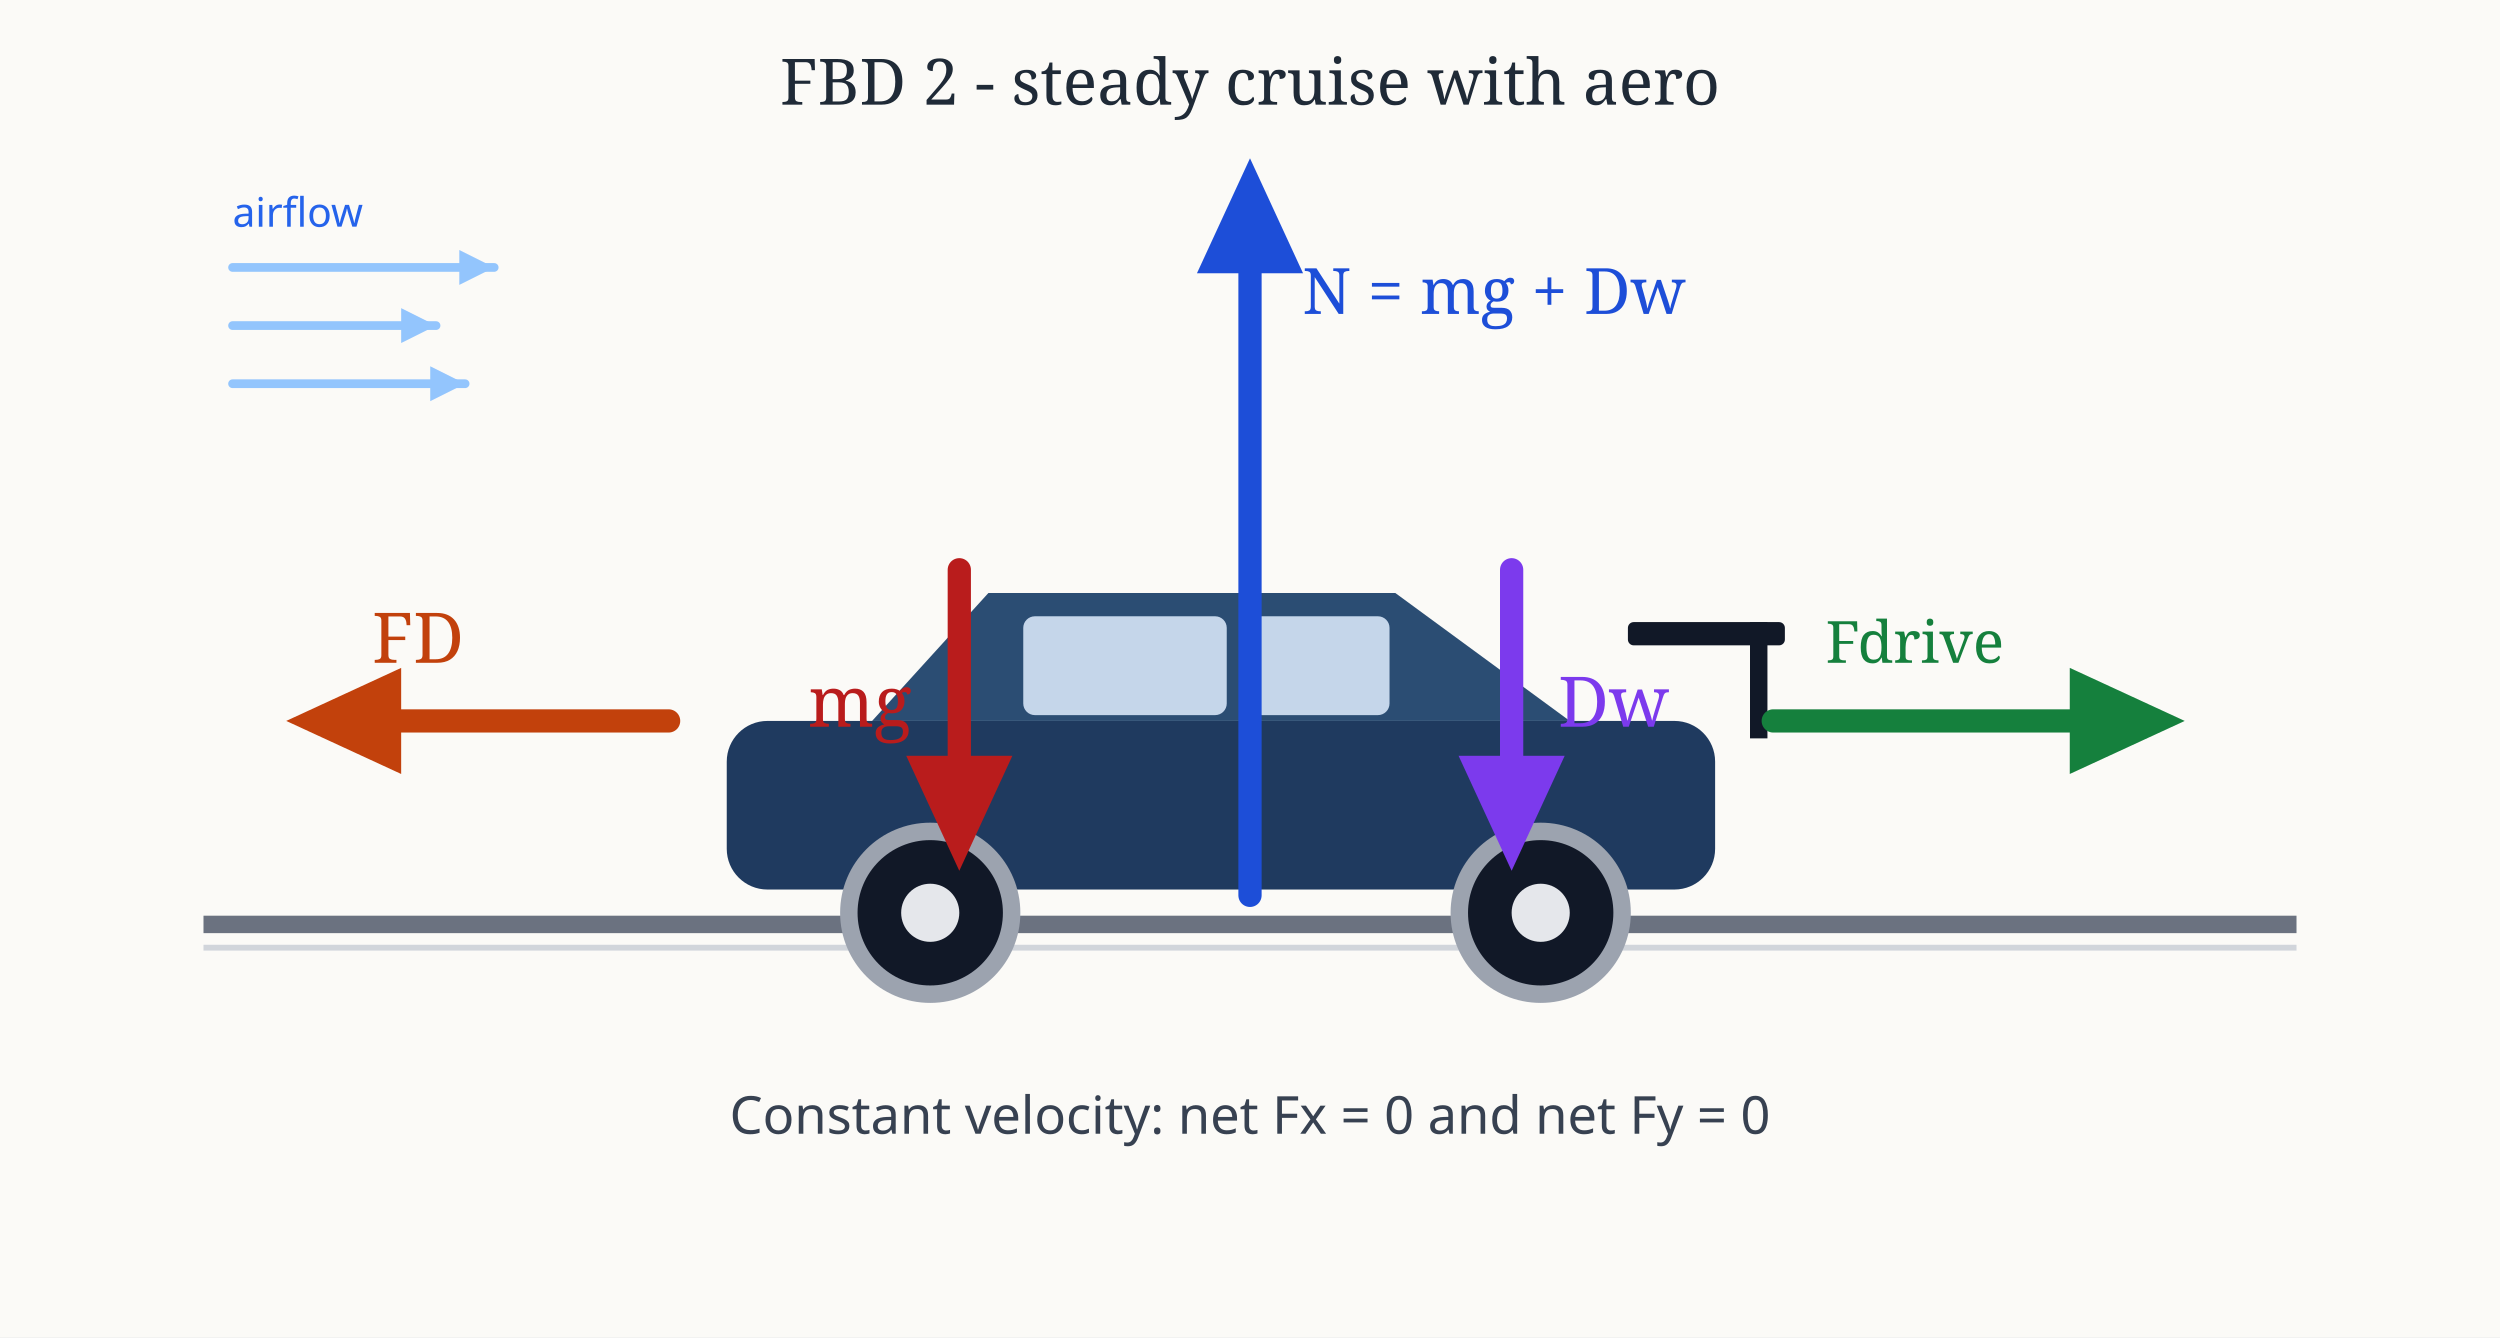
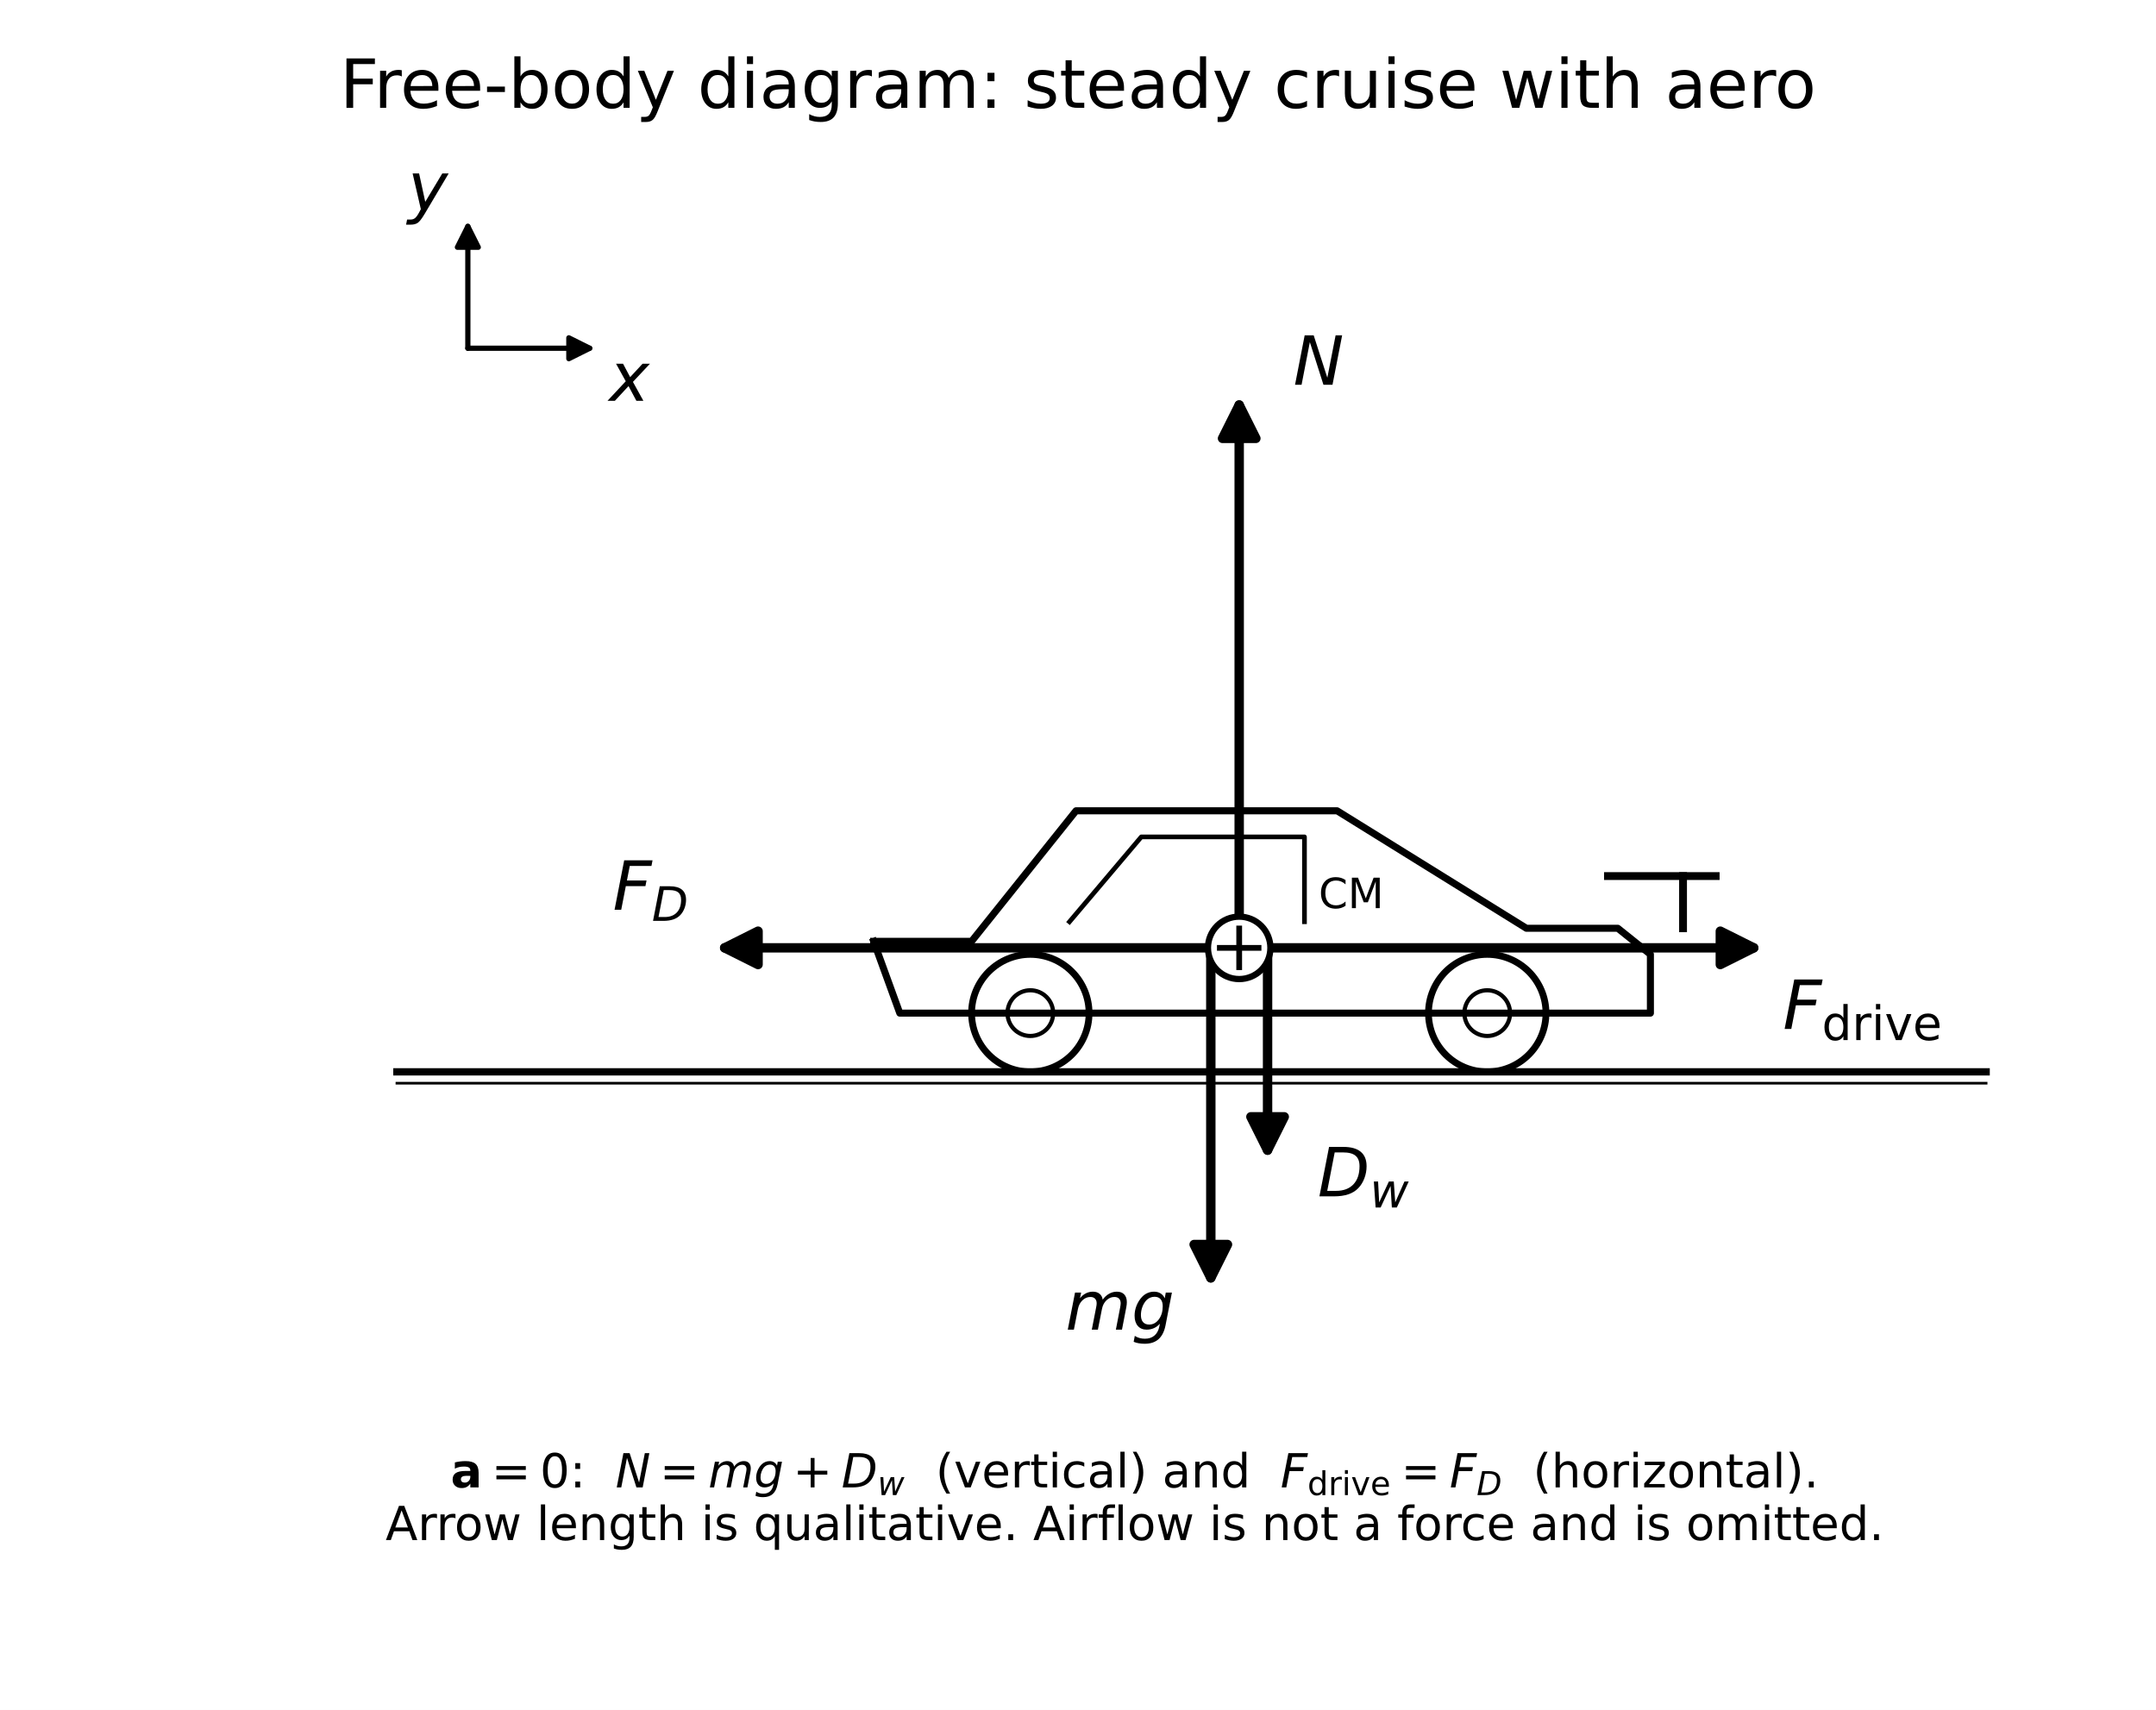
- <svg xmlns="http://www.w3.org/2000/svg" viewBox="0 0 860 460" role="img">
-   <rect width="860" height="460" fill="#fbfaf7" />
-   <text x="430" y="36" text-anchor="middle" font-family="Georgia, serif" font-size="22" fill="#1f2a37">FBD 2 - steady cruise with aero</text>
-   <g stroke="#93c5fd" stroke-width="3" fill="none" stroke-linecap="round">
-     <path d="M80 92 H170" />
-     <path d="M80 112 H150" />
-     <path d="M80 132 H160" />
-     <polygon points="170,92 158,86 158,98" fill="#93c5fd" stroke="none" />
-     <polygon points="150,112 138,106 138,118" fill="#93c5fd" stroke="none" />
-     <polygon points="160,132 148,126 148,138" fill="#93c5fd" stroke="none" />
+ <svg xmlns="http://www.w3.org/2000/svg" xmlns:xlink="http://www.w3.org/1999/xlink" width="413.237pt" height="327.766pt" viewBox="0 0 413.237 327.766" version="1.1">
+   <defs>
+     <style type="text/css">*{stroke-linejoin: round; stroke-linecap: butt}</style>
+   </defs>
+   <g id="figure_1">
+     <g id="patch_1">
+       <path d="M 0 327.766  L 413.237 327.766  L 413.237 0  L 0 0  z " style="fill: #ffffff" />
+     </g>
+     <g id="axes_1">
+       <g id="line2d_1">
+         <path d="M 76.073 205.458  L 380.679 205.458  " clip-path="url(#pf024c7dd03)" style="fill: none; stroke: #000000; stroke-width: 1.4; stroke-linecap: square" />
+       </g>
+       <g id="line2d_2">
+         <path d="M 76.073 207.634  L 380.679 207.634  " clip-path="url(#pf024c7dd03)" style="fill: none; stroke: #000000; stroke-width: 0.5; stroke-linecap: square" />
+       </g>
+       <g id="line2d_3">
+         <path d="M 167.455 180.437  L 186.221 180.437  L 206.238 155.416  L 256.28 155.416  L 292.561 177.935  L 310.076 177.935  L 316.331 182.939  L 316.331 194.199  L 305.071 194.199  L 172.459 194.199  L 167.455 180.437  " clip-path="url(#pf024c7dd03)" style="fill: none; stroke: #000000; stroke-width: 1.35; stroke-linecap: square" />
+       </g>
+       <g id="line2d_4">
+         <path d="M 204.986 176.684  L 218.748 160.42  L 250.025 160.42  L 250.025 176.684  " clip-path="url(#pf024c7dd03)" style="fill: none; stroke: #000000; stroke-width: 0.9; stroke-linecap: square" />
+       </g>
+       <g id="patch_2">
+         <path d="M 197.48 205.458  C 200.466 205.458 203.33 204.272 205.442 202.161  C 207.553 200.049 208.74 197.185 208.74 194.199  C 208.74 191.213 207.553 188.349 205.442 186.237  C 203.33 184.126 200.466 182.939 197.48 182.939  C 194.494 182.939 191.63 184.126 189.518 186.237  C 187.407 188.349 186.221 191.213 186.221 194.199  C 186.221 197.185 187.407 200.049 189.518 202.161  C 191.63 204.272 194.494 205.458 197.48 205.458  L 197.48 205.458  z " clip-path="url(#pf024c7dd03)" style="fill: none; stroke: #000000; stroke-width: 1.3; stroke-linejoin: miter" />
+       </g>
+       <g id="patch_3">
+         <path d="M 197.48 198.578  C 198.641 198.578 199.755 198.116 200.576 197.295  C 201.397 196.474 201.859 195.36 201.859 194.199  C 201.859 193.038 201.397 191.924 200.576 191.103  C 199.755 190.281 198.641 189.82 197.48 189.82  C 196.319 189.82 195.205 190.281 194.384 191.103  C 193.563 191.924 193.101 193.038 193.101 194.199  C 193.101 195.36 193.563 196.474 194.384 197.295  C 195.205 198.116 196.319 198.578 197.48 198.578  L 197.48 198.578  z " clip-path="url(#pf024c7dd03)" style="fill: none; stroke: #000000; stroke-width: 0.8; stroke-linejoin: miter" />
+       </g>
+       <g id="patch_4">
+         <path d="M 285.054 205.458  C 288.04 205.458 290.905 204.272 293.016 202.161  C 295.128 200.049 296.314 197.185 296.314 194.199  C 296.314 191.213 295.128 188.349 293.016 186.237  C 290.905 184.126 288.04 182.939 285.054 182.939  C 282.068 182.939 279.204 184.126 277.093 186.237  C 274.981 188.349 273.795 191.213 273.795 194.199  C 273.795 197.185 274.981 200.049 277.093 202.161  C 279.204 204.272 282.068 205.458 285.054 205.458  L 285.054 205.458  z " clip-path="url(#pf024c7dd03)" style="fill: none; stroke: #000000; stroke-width: 1.3; stroke-linejoin: miter" />
+       </g>
+       <g id="patch_5">
+         <path d="M 285.054 198.578  C 286.216 198.578 287.329 198.116 288.151 197.295  C 288.972 196.474 289.433 195.36 289.433 194.199  C 289.433 193.038 288.972 191.924 288.151 191.103  C 287.329 190.281 286.216 189.82 285.054 189.82  C 283.893 189.82 282.779 190.281 281.958 191.103  C 281.137 191.924 280.676 193.038 280.676 194.199  C 280.676 195.36 281.137 196.474 281.958 197.295  C 282.779 198.116 283.893 198.578 285.054 198.578  L 285.054 198.578  z " clip-path="url(#pf024c7dd03)" style="fill: none; stroke: #000000; stroke-width: 0.8; stroke-linejoin: miter" />
+       </g>
+       <g id="line2d_5">
+         <path d="M 308.199 167.927  L 328.841 167.927  " clip-path="url(#pf024c7dd03)" style="fill: none; stroke: #000000; stroke-width: 1.5; stroke-linecap: square" />
+       </g>
+       <g id="line2d_6">
+         <path d="M 322.586 177.935  L 322.586 167.927  " clip-path="url(#pf024c7dd03)" style="fill: none; stroke: #000000; stroke-width: 1.5; stroke-linecap: square" />
+       </g>
+       <g id="text_1">
+         <g transform="translate(252.7443 174.073) scale(0.08 -0.08)">
+           <defs>
+             <path id="DejaVuSans-43" d="M 4122 4306  L 4122 3641  Q 3803 3938 3442 4084  Q 3081 4231 2675 4231  Q 1875 4231 1450 3742  Q 1025 3253 1025 2328  Q 1025 1406 1450 917  Q 1875 428 2675 428  Q 3081 428 3442 575  Q 3803 722 4122 1019  L 4122 359  Q 3791 134 3420 21  Q 3050 -91 2638 -91  Q 1578 -91 968 557  Q 359 1206 359 2328  Q 359 3453 968 4101  Q 1578 4750 2638 4750  Q 3056 4750 3426 4639  Q 3797 4528 4122 4306  z " transform="scale(0.015625)" />
+             <path id="DejaVuSans-4d" d="M 628 4666  L 1569 4666  L 2759 1491  L 3956 4666  L 4897 4666  L 4897 0  L 4281 0  L 4281 4097  L 3078 897  L 2444 897  L 1241 4097  L 1241 0  L 628 0  L 628 4666  z " transform="scale(0.015625)" />
+           </defs>
+           <use xlink:href="#DejaVuSans-43" />
+           <use xlink:href="#DejaVuSans-4d" transform="translate(69.82422 0)" />
+         </g>
+       </g>
+       <g id="text_2">
+         <g transform="translate(86.36706 285.1121) scale(0.09 -0.09)">
+           <defs>
+             <path id="DejaVuSans-Bold-61" d="M 2106 1575  Q 1756 1575 1579 1456  Q 1403 1338 1403 1106  Q 1403 894 1545 773  Q 1688 653 1941 653  Q 2256 653 2472 879  Q 2688 1106 2688 1447  L 2688 1575  L 2106 1575  z M 3816 1997  L 3816 0  L 2688 0  L 2688 519  Q 2463 200 2181 54  Q 1900 -91 1497 -91  Q 953 -91 614 226  Q 275 544 275 1050  Q 275 1666 698 1953  Q 1122 2241 2028 2241  L 2688 2241  L 2688 2328  Q 2688 2594 2478 2717  Q 2269 2841 1825 2841  Q 1466 2841 1156 2769  Q 847 2697 581 2553  L 581 3406  Q 941 3494 1303 3539  Q 1666 3584 2028 3584  Q 2975 3584 3395 3211  Q 3816 2838 3816 1997  z " transform="scale(0.015625)" />
+             <path id="DejaVuSans-3d" d="M 678 2906  L 4684 2906  L 4684 2381  L 678 2381  L 678 2906  z M 678 1631  L 4684 1631  L 4684 1100  L 678 1100  L 678 1631  z " transform="scale(0.015625)" />
+             <path id="DejaVuSans-30" d="M 2034 4250  Q 1547 4250 1301 3770  Q 1056 3291 1056 2328  Q 1056 1369 1301 889  Q 1547 409 2034 409  Q 2525 409 2770 889  Q 3016 1369 3016 2328  Q 3016 3291 2770 3770  Q 2525 4250 2034 4250  z M 2034 4750  Q 2819 4750 3233 4129  Q 3647 3509 3647 2328  Q 3647 1150 3233 529  Q 2819 -91 2034 -91  Q 1250 -91 836 529  Q 422 1150 422 2328  Q 422 3509 836 4129  Q 1250 4750 2034 4750  z " transform="scale(0.015625)" />
+             <path id="DejaVuSans-3a" d="M 750 794  L 1409 794  L 1409 0  L 750 0  L 750 794  z M 750 3309  L 1409 3309  L 1409 2516  L 750 2516  L 750 3309  z " transform="scale(0.015625)" />
+             <path id="DejaVuSans-20" transform="scale(0.015625)" />
+             <path id="DejaVuSans-Oblique-4e" d="M 1081 4666  L 1931 4666  L 3219 666  L 4000 4666  L 4616 4666  L 3706 0  L 2853 0  L 1569 4025  L 788 0  L 172 0  L 1081 4666  z " transform="scale(0.015625)" />
+             <path id="DejaVuSans-Oblique-6d" d="M 5747 2113  L 5338 0  L 4763 0  L 5166 2094  Q 5191 2228 5203 2325  Q 5216 2422 5216 2491  Q 5216 2772 5059 2928  Q 4903 3084 4622 3084  Q 4203 3084 3875 2770  Q 3547 2456 3450 1953  L 3066 0  L 2491 0  L 2900 2094  Q 2925 2209 2937 2307  Q 2950 2406 2950 2484  Q 2950 2769 2794 2926  Q 2638 3084 2363 3084  Q 1938 3084 1609 2770  Q 1281 2456 1184 1953  L 800 0  L 225 0  L 909 3500  L 1484 3500  L 1375 2956  Q 1609 3263 1923 3423  Q 2238 3584 2597 3584  Q 2978 3584 3223 3384  Q 3469 3184 3519 2828  Q 3781 3197 4126 3390  Q 4472 3584 4856 3584  Q 5306 3584 5551 3325  Q 5797 3066 5797 2591  Q 5797 2488 5784 2364  Q 5772 2241 5747 2113  z " transform="scale(0.015625)" />
+             <path id="DejaVuSans-Oblique-67" d="M 3816 3500  L 3219 434  Q 3047 -456 2561 -893  Q 2075 -1331 1253 -1331  Q 950 -1331 690 -1286  Q 431 -1241 206 -1147  L 313 -588  Q 525 -725 762 -790  Q 1000 -856 1269 -856  Q 1816 -856 2167 -557  Q 2519 -259 2631 300  L 2681 563  Q 2441 288 2122 144  Q 1803 0 1434 0  Q 903 0 598 351  Q 294 703 294 1319  Q 294 1803 478 2267  Q 663 2731 997 3091  Q 1219 3328 1514 3456  Q 1809 3584 2131 3584  Q 2484 3584 2746 3420  Q 3009 3256 3138 2956  L 3238 3500  L 3816 3500  z M 2950 2216  Q 2950 2641 2750 2872  Q 2550 3103 2181 3103  Q 1953 3103 1747 3012  Q 1541 2922 1394 2759  Q 1156 2491 1023 2127  Q 891 1763 891 1375  Q 891 944 1092 712  Q 1294 481 1672 481  Q 2219 481 2584 976  Q 2950 1472 2950 2216  z " transform="scale(0.015625)" />
+             <path id="DejaVuSans-2b" d="M 2944 4013  L 2944 2272  L 4684 2272  L 4684 1741  L 2944 1741  L 2944 0  L 2419 0  L 2419 1741  L 678 1741  L 678 2272  L 2419 2272  L 2419 4013  L 2944 4013  z " transform="scale(0.015625)" />
+             <path id="DejaVuSans-Oblique-44" d="M 1081 4666  L 2438 4666  Q 3519 4666 4070 4208  Q 4622 3750 4622 2847  Q 4622 2250 4412 1698  Q 4203 1147 3834 769  Q 3463 381 2891 190  Q 2319 0 1538 0  L 172 0  L 1081 4666  z M 1613 4147  L 909 519  L 1734 519  Q 2794 519 3375 1128  Q 3956 1738 3956 2847  Q 3956 3519 3581 3833  Q 3206 4147 2406 4147  L 1613 4147  z " transform="scale(0.015625)" />
+             <path id="DejaVuSans-Oblique-77" d="M 544 3500  L 1113 3500  L 1259 684  L 2566 3500  L 3231 3500  L 3425 684  L 4666 3500  L 5241 3500  L 3641 0  L 2969 0  L 2797 2900  L 1459 0  L 781 0  L 544 3500  z " transform="scale(0.015625)" />
+             <path id="DejaVuSans-28" d="M 1984 4856  Q 1566 4138 1362 3434  Q 1159 2731 1159 2009  Q 1159 1288 1364 580  Q 1569 -128 1984 -844  L 1484 -844  Q 1016 -109 783 600  Q 550 1309 550 2009  Q 550 2706 781 3412  Q 1013 4119 1484 4856  L 1984 4856  z " transform="scale(0.015625)" />
+             <path id="DejaVuSans-76" d="M 191 3500  L 800 3500  L 1894 563  L 2988 3500  L 3597 3500  L 2284 0  L 1503 0  L 191 3500  z " transform="scale(0.015625)" />
+             <path id="DejaVuSans-65" d="M 3597 1894  L 3597 1613  L 953 1613  Q 991 1019 1311 708  Q 1631 397 2203 397  Q 2534 397 2845 478  Q 3156 559 3463 722  L 3463 178  Q 3153 47 2828 -22  Q 2503 -91 2169 -91  Q 1331 -91 842 396  Q 353 884 353 1716  Q 353 2575 817 3079  Q 1281 3584 2069 3584  Q 2775 3584 3186 3129  Q 3597 2675 3597 1894  z M 3022 2063  Q 3016 2534 2758 2815  Q 2500 3097 2075 3097  Q 1594 3097 1305 2825  Q 1016 2553 972 2059  L 3022 2063  z " transform="scale(0.015625)" />
+             <path id="DejaVuSans-72" d="M 2631 2963  Q 2534 3019 2420 3045  Q 2306 3072 2169 3072  Q 1681 3072 1420 2755  Q 1159 2438 1159 1844  L 1159 0  L 581 0  L 581 3500  L 1159 3500  L 1159 2956  Q 1341 3275 1631 3429  Q 1922 3584 2338 3584  Q 2397 3584 2469 3576  Q 2541 3569 2628 3553  L 2631 2963  z " transform="scale(0.015625)" />
+             <path id="DejaVuSans-74" d="M 1172 4494  L 1172 3500  L 2356 3500  L 2356 3053  L 1172 3053  L 1172 1153  Q 1172 725 1289 603  Q 1406 481 1766 481  L 2356 481  L 2356 0  L 1766 0  Q 1100 0 847 248  Q 594 497 594 1153  L 594 3053  L 172 3053  L 172 3500  L 594 3500  L 594 4494  L 1172 4494  z " transform="scale(0.015625)" />
+             <path id="DejaVuSans-69" d="M 603 3500  L 1178 3500  L 1178 0  L 603 0  L 603 3500  z M 603 4863  L 1178 4863  L 1178 4134  L 603 4134  L 603 4863  z " transform="scale(0.015625)" />
+             <path id="DejaVuSans-63" d="M 3122 3366  L 3122 2828  Q 2878 2963 2633 3030  Q 2388 3097 2138 3097  Q 1578 3097 1268 2742  Q 959 2388 959 1747  Q 959 1106 1268 751  Q 1578 397 2138 397  Q 2388 397 2633 464  Q 2878 531 3122 666  L 3122 134  Q 2881 22 2623 -34  Q 2366 -91 2075 -91  Q 1284 -91 818 406  Q 353 903 353 1747  Q 353 2603 823 3093  Q 1294 3584 2113 3584  Q 2378 3584 2631 3529  Q 2884 3475 3122 3366  z " transform="scale(0.015625)" />
+             <path id="DejaVuSans-61" d="M 2194 1759  Q 1497 1759 1228 1600  Q 959 1441 959 1056  Q 959 750 1161 570  Q 1363 391 1709 391  Q 2188 391 2477 730  Q 2766 1069 2766 1631  L 2766 1759  L 2194 1759  z M 3341 1997  L 3341 0  L 2766 0  L 2766 531  Q 2569 213 2275 61  Q 1981 -91 1556 -91  Q 1019 -91 701 211  Q 384 513 384 1019  Q 384 1609 779 1909  Q 1175 2209 1959 2209  L 2766 2209  L 2766 2266  Q 2766 2663 2505 2880  Q 2244 3097 1772 3097  Q 1472 3097 1187 3025  Q 903 2953 641 2809  L 641 3341  Q 956 3463 1253 3523  Q 1550 3584 1831 3584  Q 2591 3584 2966 3190  Q 3341 2797 3341 1997  z " transform="scale(0.015625)" />
+             <path id="DejaVuSans-6c" d="M 603 4863  L 1178 4863  L 1178 0  L 603 0  L 603 4863  z " transform="scale(0.015625)" />
+             <path id="DejaVuSans-29" d="M 513 4856  L 1013 4856  Q 1481 4119 1714 3412  Q 1947 2706 1947 2009  Q 1947 1309 1714 600  Q 1481 -109 1013 -844  L 513 -844  Q 928 -128 1133 580  Q 1338 1288 1338 2009  Q 1338 2731 1133 3434  Q 928 4138 513 4856  z " transform="scale(0.015625)" />
+             <path id="DejaVuSans-6e" d="M 3513 2113  L 3513 0  L 2938 0  L 2938 2094  Q 2938 2591 2744 2837  Q 2550 3084 2163 3084  Q 1697 3084 1428 2787  Q 1159 2491 1159 1978  L 1159 0  L 581 0  L 581 3500  L 1159 3500  L 1159 2956  Q 1366 3272 1645 3428  Q 1925 3584 2291 3584  Q 2894 3584 3203 3211  Q 3513 2838 3513 2113  z " transform="scale(0.015625)" />
+             <path id="DejaVuSans-64" d="M 2906 2969  L 2906 4863  L 3481 4863  L 3481 0  L 2906 0  L 2906 525  Q 2725 213 2448 61  Q 2172 -91 1784 -91  Q 1150 -91 751 415  Q 353 922 353 1747  Q 353 2572 751 3078  Q 1150 3584 1784 3584  Q 2172 3584 2448 3432  Q 2725 3281 2906 2969  z M 947 1747  Q 947 1113 1208 752  Q 1469 391 1925 391  Q 2381 391 2643 752  Q 2906 1113 2906 1747  Q 2906 2381 2643 2742  Q 2381 3103 1925 3103  Q 1469 3103 1208 2742  Q 947 2381 947 1747  z " transform="scale(0.015625)" />
+             <path id="DejaVuSans-Oblique-46" d="M 1081 4666  L 3756 4666  L 3653 4134  L 1606 4134  L 1338 2759  L 3188 2759  L 3084 2228  L 1234 2228  L 800 0  L 172 0  L 1081 4666  z " transform="scale(0.015625)" />
+             <path id="DejaVuSans-68" d="M 3513 2113  L 3513 0  L 2938 0  L 2938 2094  Q 2938 2591 2744 2837  Q 2550 3084 2163 3084  Q 1697 3084 1428 2787  Q 1159 2491 1159 1978  L 1159 0  L 581 0  L 581 4863  L 1159 4863  L 1159 2956  Q 1366 3272 1645 3428  Q 1925 3584 2291 3584  Q 2894 3584 3203 3211  Q 3513 2838 3513 2113  z " transform="scale(0.015625)" />
+             <path id="DejaVuSans-6f" d="M 1959 3097  Q 1497 3097 1228 2736  Q 959 2375 959 1747  Q 959 1119 1226 758  Q 1494 397 1959 397  Q 2419 397 2687 759  Q 2956 1122 2956 1747  Q 2956 2369 2687 2733  Q 2419 3097 1959 3097  z M 1959 3584  Q 2709 3584 3137 3096  Q 3566 2609 3566 1747  Q 3566 888 3137 398  Q 2709 -91 1959 -91  Q 1206 -91 779 398  Q 353 888 353 1747  Q 353 2609 779 3096  Q 1206 3584 1959 3584  z " transform="scale(0.015625)" />
+             <path id="DejaVuSans-7a" d="M 353 3500  L 3084 3500  L 3084 2975  L 922 459  L 3084 459  L 3084 0  L 275 0  L 275 525  L 2438 3041  L 353 3041  L 353 3500  z " transform="scale(0.015625)" />
+             <path id="DejaVuSans-2e" d="M 684 794  L 1344 794  L 1344 0  L 684 0  L 684 794  z " transform="scale(0.015625)" />
+           </defs>
+           <use xlink:href="#DejaVuSans-Bold-61" transform="translate(0 0.015625)" />
+           <use xlink:href="#DejaVuSans-3d" transform="translate(86.96289 0.015625)" />
+           <use xlink:href="#DejaVuSans-30" transform="translate(190.2344 0.015625)" />
+           <use xlink:href="#DejaVuSans-3a" transform="translate(253.8574 0.015625)" />
+           <use xlink:href="#DejaVuSans-20" transform="translate(287.5488 0.015625)" />
+           <use xlink:href="#DejaVuSans-20" transform="translate(319.3359 0.015625)" />
+           <use xlink:href="#DejaVuSans-Oblique-4e" transform="translate(351.123 0.015625)" />
+           <use xlink:href="#DejaVuSans-3d" transform="translate(445.4102 0.015625)" />
+           <use xlink:href="#DejaVuSans-Oblique-6d" transform="translate(548.6816 0.015625)" />
+           <use xlink:href="#DejaVuSans-Oblique-67" transform="translate(646.0938 0.015625)" />
+           <use xlink:href="#DejaVuSans-2b" transform="translate(729.0527 0.015625)" />
+           <use xlink:href="#DejaVuSans-Oblique-44" transform="translate(832.3242 0.015625)" />
+           <use xlink:href="#DejaVuSans-Oblique-77" transform="translate(909.3262 -16.39062) scale(0.7)" />
+           <use xlink:href="#DejaVuSans-20" transform="translate(969.3115 0.015625)" />
+           <use xlink:href="#DejaVuSans-20" transform="translate(1001.099 0.015625)" />
+           <use xlink:href="#DejaVuSans-28" transform="translate(1032.886 0.015625)" />
+           <use xlink:href="#DejaVuSans-76" transform="translate(1071.899 0.015625)" />
+           <use xlink:href="#DejaVuSans-65" transform="translate(1131.079 0.015625)" />
+           <use xlink:href="#DejaVuSans-72" transform="translate(1192.603 0.015625)" />
+           <use xlink:href="#DejaVuSans-74" transform="translate(1233.716 0.015625)" />
+           <use xlink:href="#DejaVuSans-69" transform="translate(1272.925 0.015625)" />
+           <use xlink:href="#DejaVuSans-63" transform="translate(1300.708 0.015625)" />
+           <use xlink:href="#DejaVuSans-61" transform="translate(1355.688 0.015625)" />
+           <use xlink:href="#DejaVuSans-6c" transform="translate(1416.968 0.015625)" />
+           <use xlink:href="#DejaVuSans-29" transform="translate(1444.751 0.015625)" />
+           <use xlink:href="#DejaVuSans-20" transform="translate(1483.765 0.015625)" />
+           <use xlink:href="#DejaVuSans-61" transform="translate(1515.552 0.015625)" />
+           <use xlink:href="#DejaVuSans-6e" transform="translate(1576.831 0.015625)" />
+           <use xlink:href="#DejaVuSans-64" transform="translate(1640.21 0.015625)" />
+           <use xlink:href="#DejaVuSans-20" transform="translate(1703.687 0.015625)" />
+           <use xlink:href="#DejaVuSans-20" transform="translate(1735.474 0.015625)" />
+           <use xlink:href="#DejaVuSans-Oblique-46" transform="translate(1767.261 0.015625)" />
+           <use xlink:href="#DejaVuSans-64" transform="translate(1824.78 -16.39062) scale(0.7)" />
+           <use xlink:href="#DejaVuSans-72" transform="translate(1869.214 -16.39062) scale(0.7)" />
+           <use xlink:href="#DejaVuSans-69" transform="translate(1897.993 -16.39062) scale(0.7)" />
+           <use xlink:href="#DejaVuSans-76" transform="translate(1917.441 -16.39062) scale(0.7)" />
+           <use xlink:href="#DejaVuSans-65" transform="translate(1958.867 -16.39062) scale(0.7)" />
+           <use xlink:href="#DejaVuSans-3d" transform="translate(2024.15 0.015625)" />
+           <use xlink:href="#DejaVuSans-Oblique-46" transform="translate(2127.422 0.015625)" />
+           <use xlink:href="#DejaVuSans-Oblique-44" transform="translate(2184.941 -16.39062) scale(0.7)" />
+           <use xlink:href="#DejaVuSans-20" transform="translate(2241.577 0.015625)" />
+           <use xlink:href="#DejaVuSans-20" transform="translate(2273.364 0.015625)" />
+           <use xlink:href="#DejaVuSans-28" transform="translate(2305.151 0.015625)" />
+           <use xlink:href="#DejaVuSans-68" transform="translate(2344.165 0.015625)" />
+           <use xlink:href="#DejaVuSans-6f" transform="translate(2407.544 0.015625)" />
+           <use xlink:href="#DejaVuSans-72" transform="translate(2468.726 0.015625)" />
+           <use xlink:href="#DejaVuSans-69" transform="translate(2509.839 0.015625)" />
+           <use xlink:href="#DejaVuSans-7a" transform="translate(2537.622 0.015625)" />
+           <use xlink:href="#DejaVuSans-6f" transform="translate(2590.112 0.015625)" />
+           <use xlink:href="#DejaVuSans-6e" transform="translate(2651.294 0.015625)" />
+           <use xlink:href="#DejaVuSans-74" transform="translate(2714.673 0.015625)" />
+           <use xlink:href="#DejaVuSans-61" transform="translate(2753.882 0.015625)" />
+           <use xlink:href="#DejaVuSans-6c" transform="translate(2815.161 0.015625)" />
+           <use xlink:href="#DejaVuSans-29" transform="translate(2842.944 0.015625)" />
+           <use xlink:href="#DejaVuSans-2e" transform="translate(2881.958 0.015625)" />
+         </g>
+         <g transform="translate(73.90135 295.2084) scale(0.09 -0.09)">
+           <defs>
+             <path id="DejaVuSans-41" d="M 2188 4044  L 1331 1722  L 3047 1722  L 2188 4044  z M 1831 4666  L 2547 4666  L 4325 0  L 3669 0  L 3244 1197  L 1141 1197  L 716 0  L 50 0  L 1831 4666  z " transform="scale(0.015625)" />
+             <path id="DejaVuSans-77" d="M 269 3500  L 844 3500  L 1563 769  L 2278 3500  L 2956 3500  L 3675 769  L 4391 3500  L 4966 3500  L 4050 0  L 3372 0  L 2619 2869  L 1863 0  L 1184 0  L 269 3500  z " transform="scale(0.015625)" />
+             <path id="DejaVuSans-67" d="M 2906 1791  Q 2906 2416 2648 2759  Q 2391 3103 1925 3103  Q 1463 3103 1205 2759  Q 947 2416 947 1791  Q 947 1169 1205 825  Q 1463 481 1925 481  Q 2391 481 2648 825  Q 2906 1169 2906 1791  z M 3481 434  Q 3481 -459 3084 -895  Q 2688 -1331 1869 -1331  Q 1566 -1331 1297 -1286  Q 1028 -1241 775 -1147  L 775 -588  Q 1028 -725 1275 -790  Q 1522 -856 1778 -856  Q 2344 -856 2625 -561  Q 2906 -266 2906 331  L 2906 616  Q 2728 306 2450 153  Q 2172 0 1784 0  Q 1141 0 747 490  Q 353 981 353 1791  Q 353 2603 747 3093  Q 1141 3584 1784 3584  Q 2172 3584 2450 3431  Q 2728 3278 2906 2969  L 2906 3500  L 3481 3500  L 3481 434  z " transform="scale(0.015625)" />
+             <path id="DejaVuSans-73" d="M 2834 3397  L 2834 2853  Q 2591 2978 2328 3040  Q 2066 3103 1784 3103  Q 1356 3103 1142 2972  Q 928 2841 928 2578  Q 928 2378 1081 2264  Q 1234 2150 1697 2047  L 1894 2003  Q 2506 1872 2764 1633  Q 3022 1394 3022 966  Q 3022 478 2636 193  Q 2250 -91 1575 -91  Q 1294 -91 989 -36  Q 684 19 347 128  L 347 722  Q 666 556 975 473  Q 1284 391 1588 391  Q 1994 391 2212 530  Q 2431 669 2431 922  Q 2431 1156 2273 1281  Q 2116 1406 1581 1522  L 1381 1569  Q 847 1681 609 1914  Q 372 2147 372 2553  Q 372 3047 722 3315  Q 1072 3584 1716 3584  Q 2034 3584 2315 3537  Q 2597 3491 2834 3397  z " transform="scale(0.015625)" />
+             <path id="DejaVuSans-71" d="M 947 1747  Q 947 1113 1208 752  Q 1469 391 1925 391  Q 2381 391 2643 752  Q 2906 1113 2906 1747  Q 2906 2381 2643 2742  Q 2381 3103 1925 3103  Q 1469 3103 1208 2742  Q 947 2381 947 1747  z M 2906 525  Q 2725 213 2448 61  Q 2172 -91 1784 -91  Q 1150 -91 751 415  Q 353 922 353 1747  Q 353 2572 751 3078  Q 1150 3584 1784 3584  Q 2172 3584 2448 3432  Q 2725 3281 2906 2969  L 2906 3500  L 3481 3500  L 3481 -1331  L 2906 -1331  L 2906 525  z " transform="scale(0.015625)" />
+             <path id="DejaVuSans-75" d="M 544 1381  L 544 3500  L 1119 3500  L 1119 1403  Q 1119 906 1312 657  Q 1506 409 1894 409  Q 2359 409 2629 706  Q 2900 1003 2900 1516  L 2900 3500  L 3475 3500  L 3475 0  L 2900 0  L 2900 538  Q 2691 219 2414 64  Q 2138 -91 1772 -91  Q 1169 -91 856 284  Q 544 659 544 1381  z M 1991 3584  L 1991 3584  z " transform="scale(0.015625)" />
+             <path id="DejaVuSans-66" d="M 2375 4863  L 2375 4384  L 1825 4384  Q 1516 4384 1395 4259  Q 1275 4134 1275 3809  L 1275 3500  L 2222 3500  L 2222 3053  L 1275 3053  L 1275 0  L 697 0  L 697 3053  L 147 3053  L 147 3500  L 697 3500  L 697 3744  Q 697 4328 969 4595  Q 1241 4863 1831 4863  L 2375 4863  z " transform="scale(0.015625)" />
+             <path id="DejaVuSans-6d" d="M 3328 2828  Q 3544 3216 3844 3400  Q 4144 3584 4550 3584  Q 5097 3584 5394 3201  Q 5691 2819 5691 2113  L 5691 0  L 5113 0  L 5113 2094  Q 5113 2597 4934 2840  Q 4756 3084 4391 3084  Q 3944 3084 3684 2787  Q 3425 2491 3425 1978  L 3425 0  L 2847 0  L 2847 2094  Q 2847 2600 2669 2842  Q 2491 3084 2119 3084  Q 1678 3084 1418 2786  Q 1159 2488 1159 1978  L 1159 0  L 581 0  L 581 3500  L 1159 3500  L 1159 2956  Q 1356 3278 1631 3431  Q 1906 3584 2284 3584  Q 2666 3584 2933 3390  Q 3200 3197 3328 2828  z " transform="scale(0.015625)" />
+           </defs>
+           <use xlink:href="#DejaVuSans-41" />
+           <use xlink:href="#DejaVuSans-72" transform="translate(68.4082 0)" />
+           <use xlink:href="#DejaVuSans-72" transform="translate(107.7715 0)" />
+           <use xlink:href="#DejaVuSans-6f" transform="translate(146.6348 0)" />
+           <use xlink:href="#DejaVuSans-77" transform="translate(207.8164 0)" />
+           <use xlink:href="#DejaVuSans-20" transform="translate(289.6035 0)" />
+           <use xlink:href="#DejaVuSans-6c" transform="translate(321.3906 0)" />
+           <use xlink:href="#DejaVuSans-65" transform="translate(349.1738 0)" />
+           <use xlink:href="#DejaVuSans-6e" transform="translate(410.6973 0)" />
+           <use xlink:href="#DejaVuSans-67" transform="translate(474.0762 0)" />
+           <use xlink:href="#DejaVuSans-74" transform="translate(537.5527 0)" />
+           <use xlink:href="#DejaVuSans-68" transform="translate(576.7617 0)" />
+           <use xlink:href="#DejaVuSans-20" transform="translate(640.1406 0)" />
+           <use xlink:href="#DejaVuSans-69" transform="translate(671.9277 0)" />
+           <use xlink:href="#DejaVuSans-73" transform="translate(699.7109 0)" />
+           <use xlink:href="#DejaVuSans-20" transform="translate(751.8105 0)" />
+           <use xlink:href="#DejaVuSans-71" transform="translate(783.5977 0)" />
+           <use xlink:href="#DejaVuSans-75" transform="translate(847.0742 0)" />
+           <use xlink:href="#DejaVuSans-61" transform="translate(910.4531 0)" />
+           <use xlink:href="#DejaVuSans-6c" transform="translate(971.7324 0)" />
+           <use xlink:href="#DejaVuSans-69" transform="translate(999.5156 0)" />
+           <use xlink:href="#DejaVuSans-74" transform="translate(1027.299 0)" />
+           <use xlink:href="#DejaVuSans-61" transform="translate(1066.508 0)" />
+           <use xlink:href="#DejaVuSans-74" transform="translate(1127.787 0)" />
+           <use xlink:href="#DejaVuSans-69" transform="translate(1166.996 0)" />
+           <use xlink:href="#DejaVuSans-76" transform="translate(1194.779 0)" />
+           <use xlink:href="#DejaVuSans-65" transform="translate(1253.959 0)" />
+           <use xlink:href="#DejaVuSans-2e" transform="translate(1315.482 0)" />
+           <use xlink:href="#DejaVuSans-20" transform="translate(1347.27 0)" />
+           <use xlink:href="#DejaVuSans-41" transform="translate(1379.057 0)" />
+           <use xlink:href="#DejaVuSans-69" transform="translate(1447.465 0)" />
+           <use xlink:href="#DejaVuSans-72" transform="translate(1475.248 0)" />
+           <use xlink:href="#DejaVuSans-66" transform="translate(1516.361 0)" />
+           <use xlink:href="#DejaVuSans-6c" transform="translate(1551.566 0)" />
+           <use xlink:href="#DejaVuSans-6f" transform="translate(1579.35 0)" />
+           <use xlink:href="#DejaVuSans-77" transform="translate(1640.531 0)" />
+           <use xlink:href="#DejaVuSans-20" transform="translate(1722.318 0)" />
+           <use xlink:href="#DejaVuSans-69" transform="translate(1754.105 0)" />
+           <use xlink:href="#DejaVuSans-73" transform="translate(1781.889 0)" />
+           <use xlink:href="#DejaVuSans-20" transform="translate(1833.988 0)" />
+           <use xlink:href="#DejaVuSans-6e" transform="translate(1865.775 0)" />
+           <use xlink:href="#DejaVuSans-6f" transform="translate(1929.154 0)" />
+           <use xlink:href="#DejaVuSans-74" transform="translate(1990.336 0)" />
+           <use xlink:href="#DejaVuSans-20" transform="translate(2029.545 0)" />
+           <use xlink:href="#DejaVuSans-61" transform="translate(2061.332 0)" />
+           <use xlink:href="#DejaVuSans-20" transform="translate(2122.611 0)" />
+           <use xlink:href="#DejaVuSans-66" transform="translate(2154.398 0)" />
+           <use xlink:href="#DejaVuSans-6f" transform="translate(2189.604 0)" />
+           <use xlink:href="#DejaVuSans-72" transform="translate(2250.785 0)" />
+           <use xlink:href="#DejaVuSans-63" transform="translate(2289.648 0)" />
+           <use xlink:href="#DejaVuSans-65" transform="translate(2344.629 0)" />
+           <use xlink:href="#DejaVuSans-20" transform="translate(2406.152 0)" />
+           <use xlink:href="#DejaVuSans-61" transform="translate(2437.939 0)" />
+           <use xlink:href="#DejaVuSans-6e" transform="translate(2499.219 0)" />
+           <use xlink:href="#DejaVuSans-64" transform="translate(2562.598 0)" />
+           <use xlink:href="#DejaVuSans-20" transform="translate(2626.074 0)" />
+           <use xlink:href="#DejaVuSans-69" transform="translate(2657.861 0)" />
+           <use xlink:href="#DejaVuSans-73" transform="translate(2685.645 0)" />
+           <use xlink:href="#DejaVuSans-20" transform="translate(2737.744 0)" />
+           <use xlink:href="#DejaVuSans-6f" transform="translate(2769.531 0)" />
+           <use xlink:href="#DejaVuSans-6d" transform="translate(2830.713 0)" />
+           <use xlink:href="#DejaVuSans-69" transform="translate(2928.125 0)" />
+           <use xlink:href="#DejaVuSans-74" transform="translate(2955.908 0)" />
+           <use xlink:href="#DejaVuSans-74" transform="translate(2995.117 0)" />
+           <use xlink:href="#DejaVuSans-65" transform="translate(3034.326 0)" />
+           <use xlink:href="#DejaVuSans-64" transform="translate(3095.85 0)" />
+           <use xlink:href="#DejaVuSans-2e" transform="translate(3159.326 0)" />
+         </g>
+       </g>
+       <g id="text_3">
+         <g transform="translate(65.13358 20.67797) scale(0.13 -0.13)">
+           <defs>
+             <path id="DejaVuSans-46" d="M 628 4666  L 3309 4666  L 3309 4134  L 1259 4134  L 1259 2759  L 3109 2759  L 3109 2228  L 1259 2228  L 1259 0  L 628 0  L 628 4666  z " transform="scale(0.015625)" />
+             <path id="DejaVuSans-2d" d="M 313 2009  L 1997 2009  L 1997 1497  L 313 1497  L 313 2009  z " transform="scale(0.015625)" />
+             <path id="DejaVuSans-62" d="M 3116 1747  Q 3116 2381 2855 2742  Q 2594 3103 2138 3103  Q 1681 3103 1420 2742  Q 1159 2381 1159 1747  Q 1159 1113 1420 752  Q 1681 391 2138 391  Q 2594 391 2855 752  Q 3116 1113 3116 1747  z M 1159 2969  Q 1341 3281 1617 3432  Q 1894 3584 2278 3584  Q 2916 3584 3314 3078  Q 3713 2572 3713 1747  Q 3713 922 3314 415  Q 2916 -91 2278 -91  Q 1894 -91 1617 61  Q 1341 213 1159 525  L 1159 0  L 581 0  L 581 4863  L 1159 4863  L 1159 2969  z " transform="scale(0.015625)" />
+             <path id="DejaVuSans-79" d="M 2059 -325  Q 1816 -950 1584 -1140  Q 1353 -1331 966 -1331  L 506 -1331  L 506 -850  L 844 -850  Q 1081 -850 1212 -737  Q 1344 -625 1503 -206  L 1606 56  L 191 3500  L 800 3500  L 1894 763  L 2988 3500  L 3597 3500  L 2059 -325  z " transform="scale(0.015625)" />
+           </defs>
+           <use xlink:href="#DejaVuSans-46" />
+           <use xlink:href="#DejaVuSans-72" transform="translate(50.26953 0)" />
+           <use xlink:href="#DejaVuSans-65" transform="translate(89.13281 0)" />
+           <use xlink:href="#DejaVuSans-65" transform="translate(150.6562 0)" />
+           <use xlink:href="#DejaVuSans-2d" transform="translate(212.1797 0)" />
+           <use xlink:href="#DejaVuSans-62" transform="translate(248.2637 0)" />
+           <use xlink:href="#DejaVuSans-6f" transform="translate(311.7402 0)" />
+           <use xlink:href="#DejaVuSans-64" transform="translate(372.9219 0)" />
+           <use xlink:href="#DejaVuSans-79" transform="translate(436.3984 0)" />
+           <use xlink:href="#DejaVuSans-20" transform="translate(495.5781 0)" />
+           <use xlink:href="#DejaVuSans-64" transform="translate(527.3652 0)" />
+           <use xlink:href="#DejaVuSans-69" transform="translate(590.8418 0)" />
+           <use xlink:href="#DejaVuSans-61" transform="translate(618.625 0)" />
+           <use xlink:href="#DejaVuSans-67" transform="translate(679.9043 0)" />
+           <use xlink:href="#DejaVuSans-72" transform="translate(743.3809 0)" />
+           <use xlink:href="#DejaVuSans-61" transform="translate(784.4941 0)" />
+           <use xlink:href="#DejaVuSans-6d" transform="translate(845.7734 0)" />
+           <use xlink:href="#DejaVuSans-3a" transform="translate(943.1855 0)" />
+           <use xlink:href="#DejaVuSans-20" transform="translate(976.877 0)" />
+           <use xlink:href="#DejaVuSans-73" transform="translate(1008.664 0)" />
+           <use xlink:href="#DejaVuSans-74" transform="translate(1060.764 0)" />
+           <use xlink:href="#DejaVuSans-65" transform="translate(1099.973 0)" />
+           <use xlink:href="#DejaVuSans-61" transform="translate(1161.496 0)" />
+           <use xlink:href="#DejaVuSans-64" transform="translate(1222.775 0)" />
+           <use xlink:href="#DejaVuSans-79" transform="translate(1286.252 0)" />
+           <use xlink:href="#DejaVuSans-20" transform="translate(1345.432 0)" />
+           <use xlink:href="#DejaVuSans-63" transform="translate(1377.219 0)" />
+           <use xlink:href="#DejaVuSans-72" transform="translate(1432.199 0)" />
+           <use xlink:href="#DejaVuSans-75" transform="translate(1473.312 0)" />
+           <use xlink:href="#DejaVuSans-69" transform="translate(1536.691 0)" />
+           <use xlink:href="#DejaVuSans-73" transform="translate(1564.475 0)" />
+           <use xlink:href="#DejaVuSans-65" transform="translate(1616.574 0)" />
+           <use xlink:href="#DejaVuSans-20" transform="translate(1678.098 0)" />
+           <use xlink:href="#DejaVuSans-77" transform="translate(1709.885 0)" />
+           <use xlink:href="#DejaVuSans-69" transform="translate(1791.672 0)" />
+           <use xlink:href="#DejaVuSans-74" transform="translate(1819.455 0)" />
+           <use xlink:href="#DejaVuSans-68" transform="translate(1858.664 0)" />
+           <use xlink:href="#DejaVuSans-20" transform="translate(1922.043 0)" />
+           <use xlink:href="#DejaVuSans-61" transform="translate(1953.83 0)" />
+           <use xlink:href="#DejaVuSans-65" transform="translate(2015.109 0)" />
+           <use xlink:href="#DejaVuSans-72" transform="translate(2076.633 0)" />
+           <use xlink:href="#DejaVuSans-6f" transform="translate(2115.496 0)" />
+         </g>
+       </g>
+       <g id="patch_6">
+         <path d="M 237.514 181.688  Q 237.514 128.654 237.514 77.632  " clip-path="url(#pf024c7dd03)" style="fill: none; stroke: #000000; stroke-width: 1.8; stroke-linecap: round" />
+         <path d="M 234.314 84.032  L 237.514 77.632  L 240.714 84.032  z " clip-path="url(#pf024c7dd03)" style="stroke: #000000; stroke-width: 1.8; stroke-linecap: round" />
+       </g>
+       <g id="patch_7">
+         <path d="M 232.075 181.688  Q 232.075 214.325 232.075 244.948  " clip-path="url(#pf024c7dd03)" style="fill: none; stroke: #000000; stroke-width: 1.8; stroke-linecap: round" />
+         <path d="M 235.275 238.548  L 232.075 244.948  L 228.875 238.548  z " clip-path="url(#pf024c7dd03)" style="stroke: #000000; stroke-width: 1.8; stroke-linecap: round" />
+       </g>
+       <g id="patch_8">
+         <path d="M 242.953 181.688  Q 242.953 202.086 242.953 220.471  " clip-path="url(#pf024c7dd03)" style="fill: none; stroke: #000000; stroke-width: 1.8; stroke-linecap: round" />
+         <path d="M 246.153 214.071  L 242.953 220.471  L 239.753 214.071  z " clip-path="url(#pf024c7dd03)" style="stroke: #000000; stroke-width: 1.8; stroke-linecap: round" />
+       </g>
+       <g id="patch_9">
+         <path d="M 237.514 181.688  Q 187.2 181.688 138.898 181.688  " clip-path="url(#pf024c7dd03)" style="fill: none; stroke: #000000; stroke-width: 1.8; stroke-linecap: round" />
+         <path d="M 145.298 184.888  L 138.898 181.688  L 145.298 178.488  z " clip-path="url(#pf024c7dd03)" style="stroke: #000000; stroke-width: 1.8; stroke-linecap: round" />
+       </g>
+       <g id="patch_10">
+         <path d="M 237.514 181.688  Q 287.828 181.688 336.13 181.688  " clip-path="url(#pf024c7dd03)" style="fill: none; stroke: #000000; stroke-width: 1.8; stroke-linecap: round" />
+         <path d="M 329.73 178.488  L 336.13 181.688  L 329.73 184.888  z " clip-path="url(#pf024c7dd03)" style="stroke: #000000; stroke-width: 1.8; stroke-linecap: round" />
+       </g>
+       <g id="patch_11">
+         <path d="M 89.671 66.754  Q 101.91 66.754 113.03 66.754  " clip-path="url(#pf024c7dd03)" style="fill: none; stroke: #000000; stroke-linecap: round" />
+         <path d="M 109.03 64.754  L 113.03 66.754  L 109.03 68.754  z " clip-path="url(#pf024c7dd03)" style="stroke: #000000; stroke-linecap: round" />
+       </g>
+       <g id="patch_12">
+         <path d="M 89.671 66.754  Q 89.671 54.515 89.671 43.394  " clip-path="url(#pf024c7dd03)" style="fill: none; stroke: #000000; stroke-linecap: round" />
+         <path d="M 87.671 47.394  L 89.671 43.394  L 91.671 47.394  z " clip-path="url(#pf024c7dd03)" style="stroke: #000000; stroke-linecap: round" />
+       </g>
+       <g id="text_4">
+         <g transform="translate(247.8693 73.76775) scale(0.13 -0.13)">
+           <use xlink:href="#DejaVuSans-Oblique-4e" transform="translate(0 0.09375)" />
+         </g>
+       </g>
+       <g id="text_5">
+         <g transform="translate(204.2036 254.8732) scale(0.13 -0.13)">
+           <use xlink:href="#DejaVuSans-Oblique-6d" />
+           <use xlink:href="#DejaVuSans-Oblique-67" transform="translate(97.41211 0)" />
+         </g>
+       </g>
+       <g id="text_6">
+         <g transform="translate(252.5424 229.3345) scale(0.13 -0.13)">
+           <use xlink:href="#DejaVuSans-Oblique-44" transform="translate(0 0.09375)" />
+           <use xlink:href="#DejaVuSans-Oblique-77" transform="translate(77.00195 -16.3125) scale(0.7)" />
+         </g>
+       </g>
+       <g id="text_7">
+         <g transform="translate(117.4435 174.3966) scale(0.13 -0.13)">
+           <use xlink:href="#DejaVuSans-Oblique-46" transform="translate(0 0.09375)" />
+           <use xlink:href="#DejaVuSans-Oblique-44" transform="translate(57.51953 -16.3125) scale(0.7)" />
+         </g>
+       </g>
+       <g id="text_8">
+         <g transform="translate(341.7108 197.242) scale(0.13 -0.13)">
+           <use xlink:href="#DejaVuSans-Oblique-46" transform="translate(0 0.09375)" />
+           <use xlink:href="#DejaVuSans-64" transform="translate(57.51953 -16.3125) scale(0.7)" />
+           <use xlink:href="#DejaVuSans-72" transform="translate(101.9531 -16.3125) scale(0.7)" />
+           <use xlink:href="#DejaVuSans-69" transform="translate(130.7324 -16.3125) scale(0.7)" />
+           <use xlink:href="#DejaVuSans-76" transform="translate(150.1807 -16.3125) scale(0.7)" />
+           <use xlink:href="#DejaVuSans-65" transform="translate(191.6064 -16.3125) scale(0.7)" />
+         </g>
+       </g>
+       <g id="text_9">
+         <g transform="translate(116.7758 76.86821) scale(0.13 -0.13)">
+           <defs>
+             <path id="DejaVuSans-Oblique-78" d="M 3841 3500  L 2234 1784  L 3219 0  L 2559 0  L 1819 1388  L 531 0  L -166 0  L 1556 1844  L 641 3500  L 1300 3500  L 1972 2234  L 3144 3500  L 3841 3500  z " transform="scale(0.015625)" />
+           </defs>
+           <use xlink:href="#DejaVuSans-Oblique-78" transform="translate(0 0.3125)" />
+         </g>
+       </g>
+       <g id="text_10">
+         <g transform="translate(78.15609 40.39784) scale(0.13 -0.13)">
+           <defs>
+             <path id="DejaVuSans-Oblique-79" d="M 1588 -325  Q 1188 -997 936 -1164  Q 684 -1331 294 -1331  L -159 -1331  L -63 -850  L 269 -850  Q 509 -850 678 -719  Q 847 -588 1056 -206  L 1234 128  L 459 3500  L 1069 3500  L 1650 819  L 3256 3500  L 3859 3500  L 1588 -325  z " transform="scale(0.015625)" />
+           </defs>
+           <use xlink:href="#DejaVuSans-Oblique-79" transform="translate(0 0.3125)" />
+         </g>
+       </g>
+       <g id="patch_13">
+         <path d="M 237.514 187.672  C 239.101 187.672 240.623 187.041 241.745 185.919  C 242.867 184.797 243.497 183.275 243.497 181.688  C 243.497 180.101 242.867 178.579 241.745 177.457  C 240.623 176.335 239.101 175.705 237.514 175.705  C 235.927 175.705 234.405 176.335 233.283 177.457  C 232.161 178.579 231.531 180.101 231.531 181.688  C 231.531 183.275 232.161 184.797 233.283 185.919  C 234.405 187.041 235.927 187.672 237.514 187.672  z " clip-path="url(#pf024c7dd03)" style="fill: #ffffff; stroke: #000000; stroke-width: 1.2; stroke-linejoin: miter" />
+       </g>
+       <g id="line2d_7">
+         <path d="M 233.804 181.688  L 241.224 181.688  " clip-path="url(#pf024c7dd03)" style="fill: none; stroke: #000000; stroke-width: 1.1; stroke-linecap: square" />
+       </g>
+       <g id="line2d_8">
+         <path d="M 237.514 185.398  L 237.514 177.979  " clip-path="url(#pf024c7dd03)" style="fill: none; stroke: #000000; stroke-width: 1.1; stroke-linecap: square" />
+       </g>
+     </g>
  </g>
-   <text x="80" y="78" font-family="system-ui, sans-serif" font-size="14" fill="#2563eb">airflow</text>
-   <line x1="70" y1="318" x2="790" y2="318" stroke="#6b7280" stroke-width="6" />
-   <line x1="70" y1="326" x2="790" y2="326" stroke="#d1d5db" stroke-width="2" />
-   <g transform="translate(230,196)">
-     <rect x="20" y="52" width="340" height="58" rx="14" fill="#1f3a5f" />
-     <path d="M70 52 L110 8 H250 L310 52 Z" fill="#2b4d73" />
-     <rect x="122" y="16" width="70" height="34" rx="4" fill="#c5d6ea" />
-     <rect x="200" y="16" width="48" height="34" rx="4" fill="#c5d6ea" />
-     <rect x="330" y="18" width="54" height="8" rx="2" fill="#111827" />
-     <rect x="372" y="18" width="6" height="40" fill="#111827" />
-     <circle cx="90" cy="118" r="28" fill="#111827" stroke="#9ca3af" stroke-width="6" />
-     <circle cx="90" cy="118" r="10" fill="#e5e7eb" />
-     <circle cx="300" cy="118" r="28" fill="#111827" stroke="#9ca3af" stroke-width="6" />
-     <circle cx="300" cy="118" r="10" fill="#e5e7eb" />
-   </g>
-   <g stroke="#1d4ed8" stroke-width="8" fill="#1d4ed8" stroke-linecap="round">
-     <line x1="430" y1="308" x2="430" y2="86" />
-     <polygon points="430,64 418,90 442,90" />
-   </g>
-   <text x="448" y="108" font-family="Georgia, serif" font-size="22" fill="#1d4ed8">N = mg + Dw</text>
-   <g stroke="#b91c1c" stroke-width="8" fill="#b91c1c" stroke-linecap="round">
-     <line x1="330" y1="196" x2="330" y2="268" />
-     <polygon points="330,290 318,264 342,264" />
-   </g>
-   <text x="278" y="250" font-family="Georgia, serif" font-size="24" fill="#b91c1c">mg</text>
-   <g stroke="#7c3aed" stroke-width="8" fill="#7c3aed" stroke-linecap="round">
-     <line x1="520" y1="196" x2="520" y2="268" />
-     <polygon points="520,290 508,264 532,264" />
-   </g>
-   <text x="536" y="250" font-family="Georgia, serif" font-size="24" fill="#7c3aed">Dw</text>
-   <g stroke="#c2410c" stroke-width="8" fill="#c2410c" stroke-linecap="round">
-     <line x1="230" y1="248" x2="130" y2="248" />
-     <polygon points="108,248 134,236 134,260" />
-   </g>
-   <text x="128" y="228" font-family="Georgia, serif" font-size="24" fill="#c2410c">FD</text>
-   <g stroke="#15803d" stroke-width="8" fill="#15803d" stroke-linecap="round">
-     <line x1="610" y1="248" x2="720" y2="248" />
-     <polygon points="742,248 716,236 716,260" />
-   </g>
-   <text x="628" y="228" font-family="Georgia, serif" font-size="20" fill="#15803d">Fdrive</text>
-   <text x="430" y="390" text-anchor="middle" font-family="system-ui, sans-serif" font-size="18" fill="#374151">Constant velocity: net Fx = 0 and net Fy = 0</text>
+   <defs>
+     <clipPath id="pf024c7dd03">
+       <rect x="10.8" y="28.678" width="391.637" height="288.288" />
+     </clipPath>
+   </defs>
</svg>
